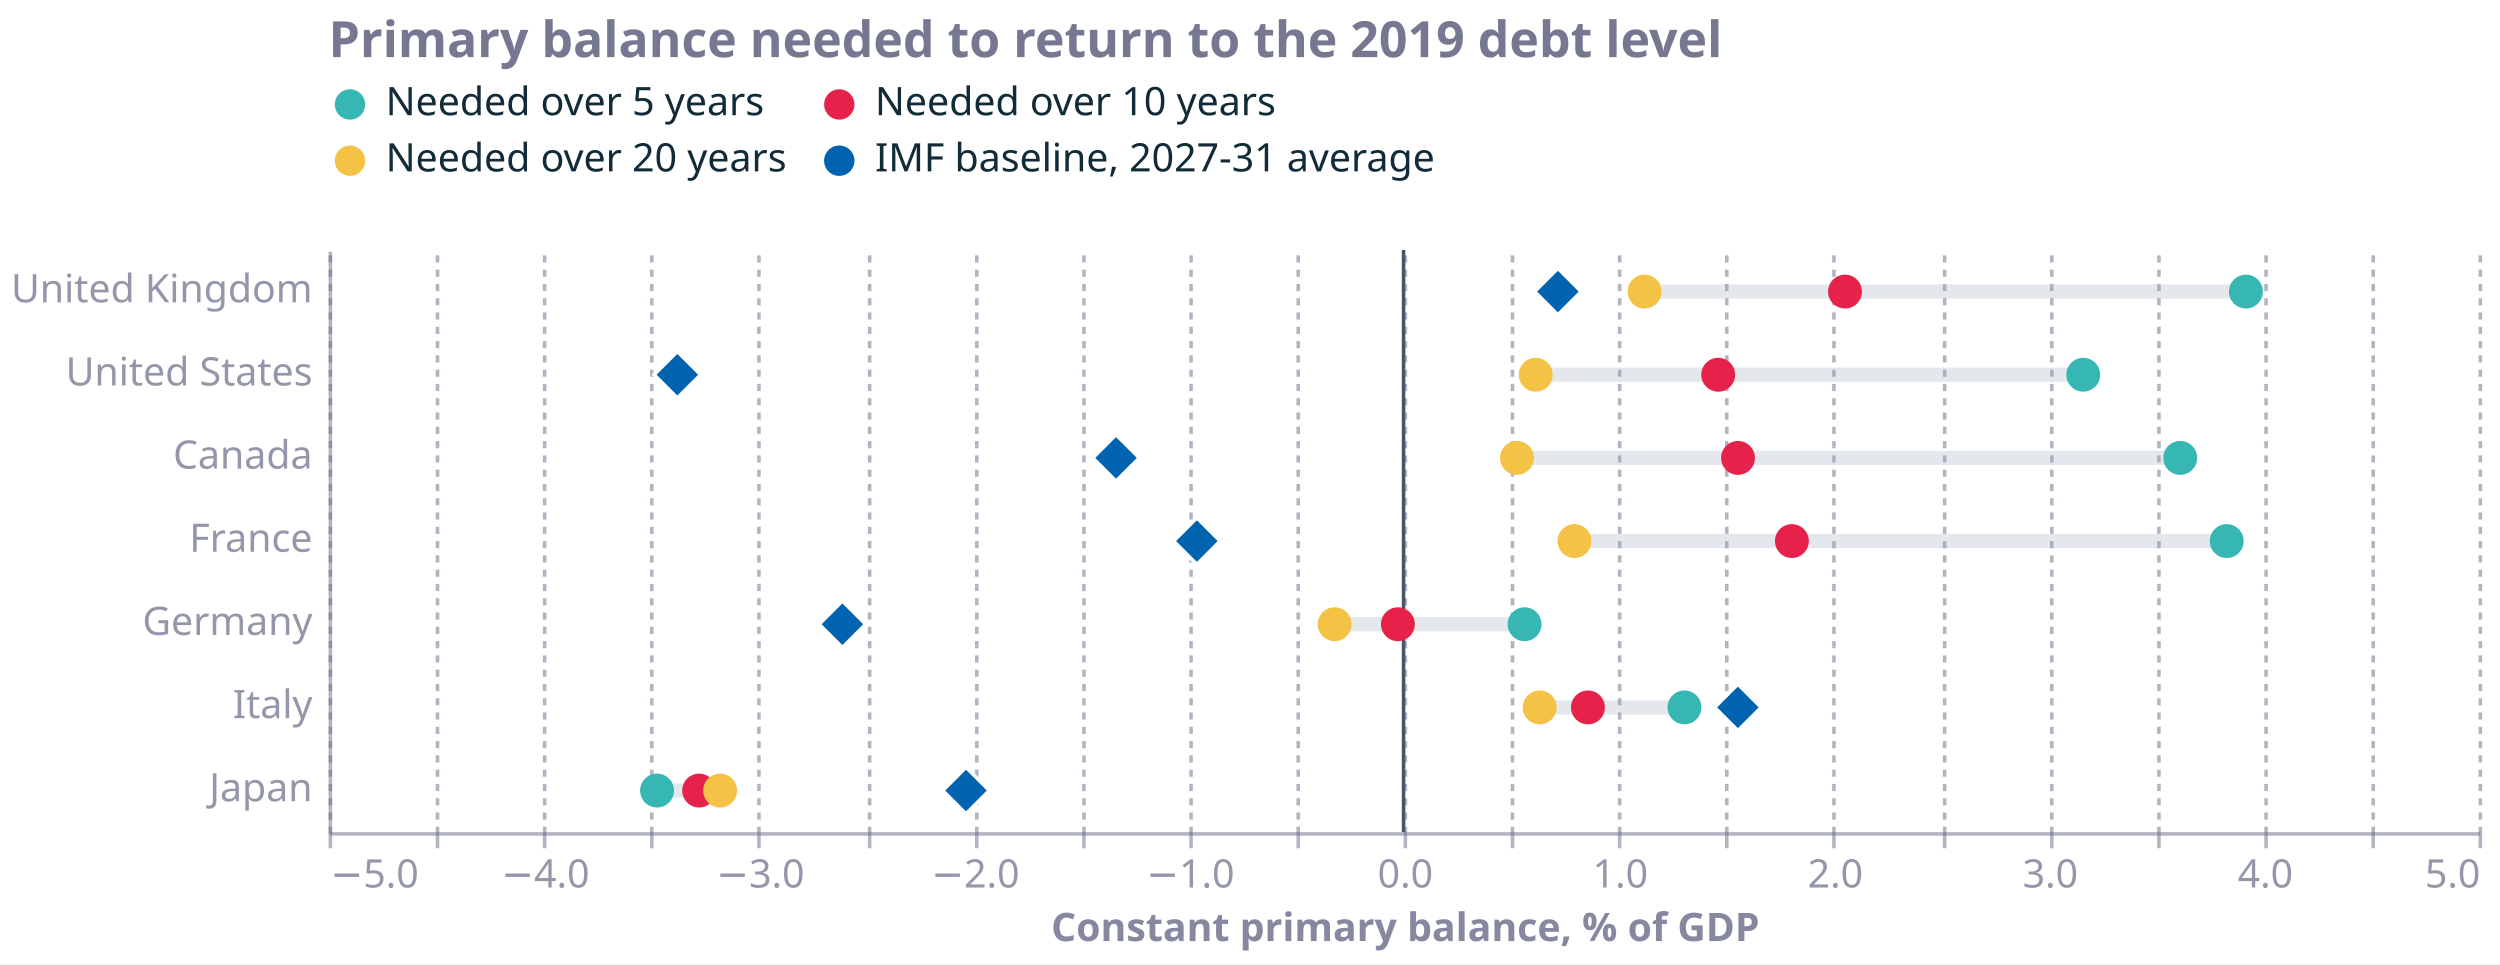
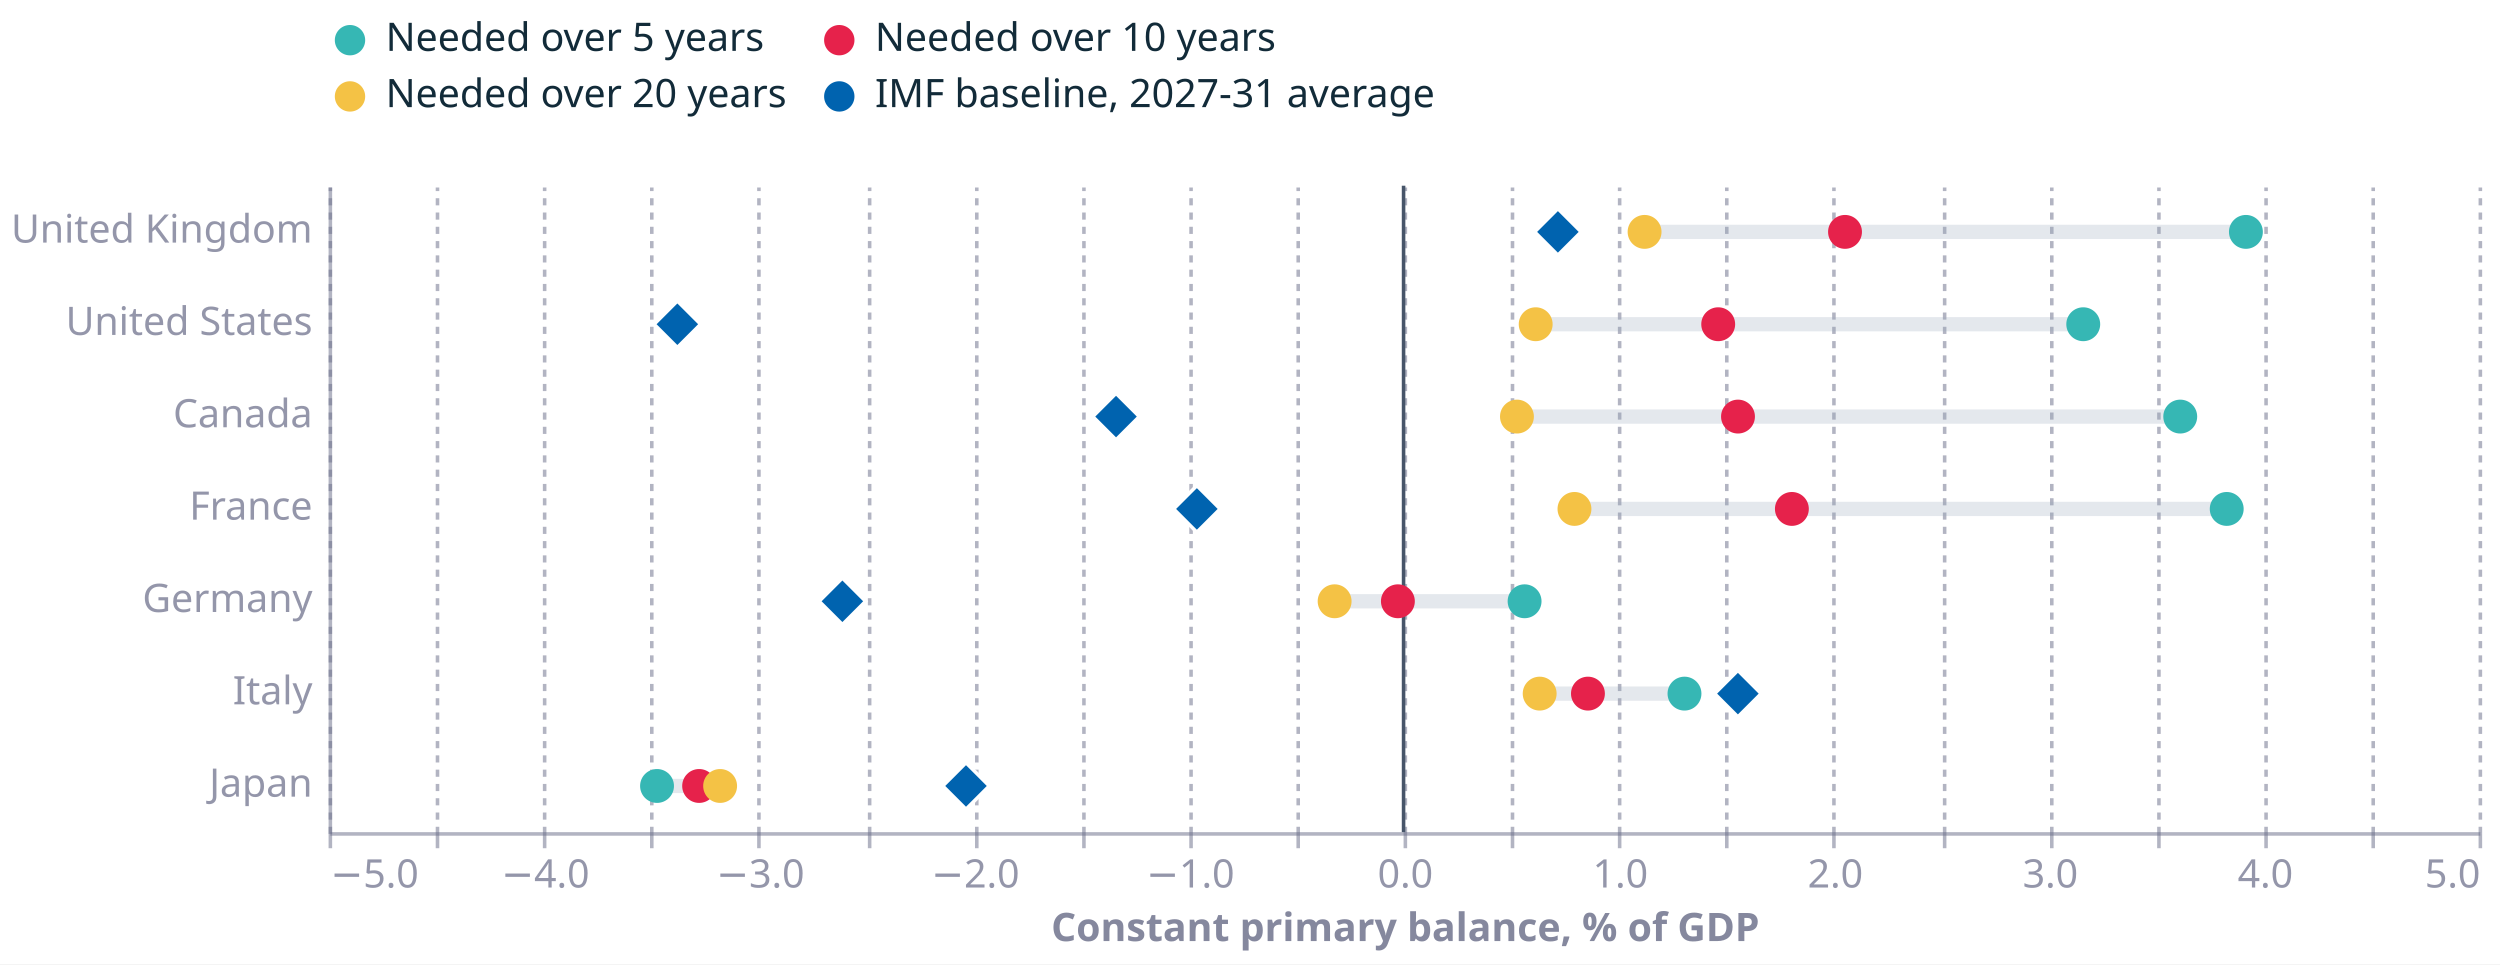
<svg xmlns="http://www.w3.org/2000/svg" version="1.1" class="marks" width="700" height="270" viewBox="0 0 700 270">
  <rect width="700" height="270" fill="white" />
-   <g fill="none" stroke-miterlimit="10" transform="translate(92,70)">
+   <g fill="none" stroke-miterlimit="10" transform="translate(92,52)">
    <g class="mark-group role-frame root" role="graphics-object" aria-roledescription="group mark container">
      <g transform="translate(0,0)">
-         <path class="background" aria-hidden="true" d="M0,0h602v163h-602Z" />
+         <path class="background" aria-hidden="true" d="M0,0h602v181h-602Z" />
        <g>
          <g class="mark-group role-axis" aria-hidden="true">
-             <g transform="translate(0.5,163.5)">
+             <g transform="translate(0.5,181.5)">
              <path class="background" aria-hidden="true" d="M0,0h0v0h0Z" pointer-events="none" />
              <g>
                <g class="mark-rule role-axis-grid" pointer-events="none">
-                   <line transform="translate(0,0)" x2="0" y2="-163" stroke="#676A86" stroke-opacity="0.5" stroke-width="1" stroke-dasharray="2,2" opacity="1" />
-                   <line transform="translate(30,0)" x2="0" y2="-163" stroke="#676A86" stroke-opacity="0.5" stroke-width="1" stroke-dasharray="2,2" opacity="1" />
-                   <line transform="translate(60,0)" x2="0" y2="-163" stroke="#676A86" stroke-opacity="0.5" stroke-width="1" stroke-dasharray="2,2" opacity="1" />
-                   <line transform="translate(90,0)" x2="0" y2="-163" stroke="#676A86" stroke-opacity="0.5" stroke-width="1" stroke-dasharray="2,2" opacity="1" />
-                   <line transform="translate(120,0)" x2="0" y2="-163" stroke="#676A86" stroke-opacity="0.5" stroke-width="1" stroke-dasharray="2,2" opacity="1" />
-                   <line transform="translate(151,0)" x2="0" y2="-163" stroke="#676A86" stroke-opacity="0.5" stroke-width="1" stroke-dasharray="2,2" opacity="1" />
-                   <line transform="translate(181,0)" x2="0" y2="-163" stroke="#676A86" stroke-opacity="0.5" stroke-width="1" stroke-dasharray="2,2" opacity="1" />
-                   <line transform="translate(211,0)" x2="0" y2="-163" stroke="#676A86" stroke-opacity="0.5" stroke-width="1" stroke-dasharray="2,2" opacity="1" />
-                   <line transform="translate(241,0)" x2="0" y2="-163" stroke="#676A86" stroke-opacity="0.5" stroke-width="1" stroke-dasharray="2,2" opacity="1" />
-                   <line transform="translate(271,0)" x2="0" y2="-163" stroke="#676A86" stroke-opacity="0.5" stroke-width="1" stroke-dasharray="2,2" opacity="1" />
-                   <line transform="translate(301,0)" x2="0" y2="-163" stroke="#676A86" stroke-opacity="0.5" stroke-width="1" stroke-dasharray="2,2" opacity="1" />
-                   <line transform="translate(331,0)" x2="0" y2="-163" stroke="#676A86" stroke-opacity="0.5" stroke-width="1" stroke-dasharray="2,2" opacity="1" />
-                   <line transform="translate(361,0)" x2="0" y2="-163" stroke="#676A86" stroke-opacity="0.5" stroke-width="1" stroke-dasharray="2,2" opacity="1" />
-                   <line transform="translate(391,0)" x2="0" y2="-163" stroke="#676A86" stroke-opacity="0.5" stroke-width="1" stroke-dasharray="2,2" opacity="1" />
-                   <line transform="translate(421,0)" x2="0" y2="-163" stroke="#676A86" stroke-opacity="0.5" stroke-width="1" stroke-dasharray="2,2" opacity="1" />
-                   <line transform="translate(452,0)" x2="0" y2="-163" stroke="#676A86" stroke-opacity="0.5" stroke-width="1" stroke-dasharray="2,2" opacity="1" />
-                   <line transform="translate(482,0)" x2="0" y2="-163" stroke="#676A86" stroke-opacity="0.5" stroke-width="1" stroke-dasharray="2,2" opacity="1" />
-                   <line transform="translate(512,0)" x2="0" y2="-163" stroke="#676A86" stroke-opacity="0.5" stroke-width="1" stroke-dasharray="2,2" opacity="1" />
-                   <line transform="translate(542,0)" x2="0" y2="-163" stroke="#676A86" stroke-opacity="0.5" stroke-width="1" stroke-dasharray="2,2" opacity="1" />
-                   <line transform="translate(572,0)" x2="0" y2="-163" stroke="#676A86" stroke-opacity="0.5" stroke-width="1" stroke-dasharray="2,2" opacity="1" />
-                   <line transform="translate(602,0)" x2="0" y2="-163" stroke="#676A86" stroke-opacity="0.5" stroke-width="1" stroke-dasharray="2,2" opacity="1" />
+                   <line transform="translate(0,0)" x2="0" y2="-181" stroke="#676A86" stroke-opacity="0.5" stroke-width="1" stroke-dasharray="2,2" opacity="1" />
+                   <line transform="translate(30,0)" x2="0" y2="-181" stroke="#676A86" stroke-opacity="0.5" stroke-width="1" stroke-dasharray="2,2" opacity="1" />
+                   <line transform="translate(60,0)" x2="0" y2="-181" stroke="#676A86" stroke-opacity="0.5" stroke-width="1" stroke-dasharray="2,2" opacity="1" />
+                   <line transform="translate(90,0)" x2="0" y2="-181" stroke="#676A86" stroke-opacity="0.5" stroke-width="1" stroke-dasharray="2,2" opacity="1" />
+                   <line transform="translate(120,0)" x2="0" y2="-181" stroke="#676A86" stroke-opacity="0.5" stroke-width="1" stroke-dasharray="2,2" opacity="1" />
+                   <line transform="translate(151,0)" x2="0" y2="-181" stroke="#676A86" stroke-opacity="0.5" stroke-width="1" stroke-dasharray="2,2" opacity="1" />
+                   <line transform="translate(181,0)" x2="0" y2="-181" stroke="#676A86" stroke-opacity="0.5" stroke-width="1" stroke-dasharray="2,2" opacity="1" />
+                   <line transform="translate(211,0)" x2="0" y2="-181" stroke="#676A86" stroke-opacity="0.5" stroke-width="1" stroke-dasharray="2,2" opacity="1" />
+                   <line transform="translate(241,0)" x2="0" y2="-181" stroke="#676A86" stroke-opacity="0.5" stroke-width="1" stroke-dasharray="2,2" opacity="1" />
+                   <line transform="translate(271,0)" x2="0" y2="-181" stroke="#676A86" stroke-opacity="0.5" stroke-width="1" stroke-dasharray="2,2" opacity="1" />
+                   <line transform="translate(301,0)" x2="0" y2="-181" stroke="#676A86" stroke-opacity="0.5" stroke-width="1" stroke-dasharray="2,2" opacity="1" />
+                   <line transform="translate(331,0)" x2="0" y2="-181" stroke="#676A86" stroke-opacity="0.5" stroke-width="1" stroke-dasharray="2,2" opacity="1" />
+                   <line transform="translate(361,0)" x2="0" y2="-181" stroke="#676A86" stroke-opacity="0.5" stroke-width="1" stroke-dasharray="2,2" opacity="1" />
+                   <line transform="translate(391,0)" x2="0" y2="-181" stroke="#676A86" stroke-opacity="0.5" stroke-width="1" stroke-dasharray="2,2" opacity="1" />
+                   <line transform="translate(421,0)" x2="0" y2="-181" stroke="#676A86" stroke-opacity="0.5" stroke-width="1" stroke-dasharray="2,2" opacity="1" />
+                   <line transform="translate(452,0)" x2="0" y2="-181" stroke="#676A86" stroke-opacity="0.5" stroke-width="1" stroke-dasharray="2,2" opacity="1" />
+                   <line transform="translate(482,0)" x2="0" y2="-181" stroke="#676A86" stroke-opacity="0.5" stroke-width="1" stroke-dasharray="2,2" opacity="1" />
+                   <line transform="translate(512,0)" x2="0" y2="-181" stroke="#676A86" stroke-opacity="0.5" stroke-width="1" stroke-dasharray="2,2" opacity="1" />
+                   <line transform="translate(542,0)" x2="0" y2="-181" stroke="#676A86" stroke-opacity="0.5" stroke-width="1" stroke-dasharray="2,2" opacity="1" />
+                   <line transform="translate(572,0)" x2="0" y2="-181" stroke="#676A86" stroke-opacity="0.5" stroke-width="1" stroke-dasharray="2,2" opacity="1" />
+                   <line transform="translate(602,0)" x2="0" y2="-181" stroke="#676A86" stroke-opacity="0.5" stroke-width="1" stroke-dasharray="2,2" opacity="1" />
                </g>
              </g>
              <path class="foreground" aria-hidden="true" d="" pointer-events="none" display="none" />
            </g>
          </g>
          <g class="mark-group role-axis" role="graphics-symbol" aria-roledescription="axis" aria-label="X-axis titled 'Constant primary balance, % of GDP' for a linear scale with values from −5 to 5">
-             <g transform="translate(0.5,163.5)">
+             <g transform="translate(0.5,181.5)">
              <path class="background" aria-hidden="true" d="M0,0h0v0h0Z" pointer-events="none" />
              <g>
                <g class="mark-rule role-axis-tick" pointer-events="none">
                  <line transform="translate(0,0)" x2="0" y2="4" stroke="#676A86" stroke-opacity="0.5" stroke-width="1" opacity="1" />
                  <line transform="translate(30,0)" x2="0" y2="4" stroke="#676A86" stroke-opacity="0.5" stroke-width="1" opacity="1" />
                  <line transform="translate(60,0)" x2="0" y2="4" stroke="#676A86" stroke-opacity="0.5" stroke-width="1" opacity="1" />
                  <line transform="translate(90,0)" x2="0" y2="4" stroke="#676A86" stroke-opacity="0.5" stroke-width="1" opacity="1" />
                  <line transform="translate(120,0)" x2="0" y2="4" stroke="#676A86" stroke-opacity="0.5" stroke-width="1" opacity="1" />
                  <line transform="translate(151,0)" x2="0" y2="4" stroke="#676A86" stroke-opacity="0.5" stroke-width="1" opacity="1" />
                  <line transform="translate(181,0)" x2="0" y2="4" stroke="#676A86" stroke-opacity="0.5" stroke-width="1" opacity="1" />
                  <line transform="translate(211,0)" x2="0" y2="4" stroke="#676A86" stroke-opacity="0.5" stroke-width="1" opacity="1" />
                  <line transform="translate(241,0)" x2="0" y2="4" stroke="#676A86" stroke-opacity="0.5" stroke-width="1" opacity="1" />
                  <line transform="translate(271,0)" x2="0" y2="4" stroke="#676A86" stroke-opacity="0.5" stroke-width="1" opacity="1" />
                  <line transform="translate(301,0)" x2="0" y2="4" stroke="#676A86" stroke-opacity="0.5" stroke-width="1" opacity="1" />
                  <line transform="translate(331,0)" x2="0" y2="4" stroke="#676A86" stroke-opacity="0.5" stroke-width="1" opacity="1" />
                  <line transform="translate(361,0)" x2="0" y2="4" stroke="#676A86" stroke-opacity="0.5" stroke-width="1" opacity="1" />
                  <line transform="translate(391,0)" x2="0" y2="4" stroke="#676A86" stroke-opacity="0.5" stroke-width="1" opacity="1" />
                  <line transform="translate(421,0)" x2="0" y2="4" stroke="#676A86" stroke-opacity="0.5" stroke-width="1" opacity="1" />
                  <line transform="translate(452,0)" x2="0" y2="4" stroke="#676A86" stroke-opacity="0.5" stroke-width="1" opacity="1" />
                  <line transform="translate(482,0)" x2="0" y2="4" stroke="#676A86" stroke-opacity="0.5" stroke-width="1" opacity="1" />
                  <line transform="translate(512,0)" x2="0" y2="4" stroke="#676A86" stroke-opacity="0.5" stroke-width="1" opacity="1" />
                  <line transform="translate(542,0)" x2="0" y2="4" stroke="#676A86" stroke-opacity="0.5" stroke-width="1" opacity="1" />
                  <line transform="translate(572,0)" x2="0" y2="4" stroke="#676A86" stroke-opacity="0.5" stroke-width="1" opacity="1" />
                  <line transform="translate(602,0)" x2="0" y2="4" stroke="#676A86" stroke-opacity="0.5" stroke-width="1" opacity="1" />
                </g>
                <g class="mark-text role-axis-label" pointer-events="none">
                  <text text-anchor="start" transform="translate(0,15)" font-family="Circular Std" font-size="11px" fill="#676A86" fill-opacity="0.7" opacity="1">−5.0</text>
                  <text text-anchor="middle" transform="translate(30.1,15)" font-family="Circular Std" font-size="11px" fill="#676A86" fill-opacity="0.7" opacity="0">−4.5</text>
                  <text text-anchor="middle" transform="translate(60.2,15)" font-family="Circular Std" font-size="11px" fill="#676A86" fill-opacity="0.7" opacity="1">−4.0</text>
                  <text text-anchor="middle" transform="translate(90.3,15)" font-family="Circular Std" font-size="11px" fill="#676A86" fill-opacity="0.7" opacity="0">−3.5</text>
                  <text text-anchor="middle" transform="translate(120.4,15)" font-family="Circular Std" font-size="11px" fill="#676A86" fill-opacity="0.7" opacity="1">−3.0</text>
                  <text text-anchor="middle" transform="translate(150.5,15)" font-family="Circular Std" font-size="11px" fill="#676A86" fill-opacity="0.7" opacity="0">−2.5</text>
                  <text text-anchor="middle" transform="translate(180.6,15)" font-family="Circular Std" font-size="11px" fill="#676A86" fill-opacity="0.7" opacity="1">−2.0</text>
                  <text text-anchor="middle" transform="translate(210.7,15)" font-family="Circular Std" font-size="11px" fill="#676A86" fill-opacity="0.7" opacity="0">−1.5</text>
                  <text text-anchor="middle" transform="translate(240.8,15)" font-family="Circular Std" font-size="11px" fill="#676A86" fill-opacity="0.7" opacity="1">−1.0</text>
                  <text text-anchor="middle" transform="translate(270.9,15)" font-family="Circular Std" font-size="11px" fill="#676A86" fill-opacity="0.7" opacity="0">−0.5</text>
                  <text text-anchor="middle" transform="translate(301,15)" font-family="Circular Std" font-size="11px" fill="#676A86" fill-opacity="0.7" opacity="1">0.0</text>
                  <text text-anchor="middle" transform="translate(331.1,15)" font-family="Circular Std" font-size="11px" fill="#676A86" fill-opacity="0.7" opacity="0">0.5</text>
                  <text text-anchor="middle" transform="translate(361.2,15)" font-family="Circular Std" font-size="11px" fill="#676A86" fill-opacity="0.7" opacity="1">1.0</text>
                  <text text-anchor="middle" transform="translate(391.3,15)" font-family="Circular Std" font-size="11px" fill="#676A86" fill-opacity="0.7" opacity="0">1.5</text>
                  <text text-anchor="middle" transform="translate(421.4,15)" font-family="Circular Std" font-size="11px" fill="#676A86" fill-opacity="0.7" opacity="1">2.0</text>
                  <text text-anchor="middle" transform="translate(451.5,15)" font-family="Circular Std" font-size="11px" fill="#676A86" fill-opacity="0.7" opacity="0">2.5</text>
                  <text text-anchor="middle" transform="translate(481.6,15)" font-family="Circular Std" font-size="11px" fill="#676A86" fill-opacity="0.7" opacity="1">3.0</text>
                  <text text-anchor="middle" transform="translate(511.7,15)" font-family="Circular Std" font-size="11px" fill="#676A86" fill-opacity="0.7" opacity="0">3.5</text>
                  <text text-anchor="middle" transform="translate(541.8,15)" font-family="Circular Std" font-size="11px" fill="#676A86" fill-opacity="0.7" opacity="1">4.0</text>
                  <text text-anchor="middle" transform="translate(571.9,15)" font-family="Circular Std" font-size="11px" fill="#676A86" fill-opacity="0.7" opacity="0">4.5</text>
                  <text text-anchor="end" transform="translate(602,15)" font-family="Circular Std" font-size="11px" fill="#676A86" fill-opacity="0.7" opacity="1">5.0</text>
                </g>
                <g class="mark-rule role-axis-domain" pointer-events="none">
                  <line transform="translate(0,0)" x2="602" y2="0" stroke="#676A86" stroke-opacity="0.5" stroke-width="1" opacity="1" />
                </g>
                <g class="mark-text role-axis-title" pointer-events="none">
                  <text text-anchor="middle" transform="translate(301,30)" font-family="Circular Std" font-size="11px" font-weight="bold" fill="#676A86" fill-opacity="0.8" opacity="1">Constant primary balance, % of GDP</text>
                </g>
              </g>
              <path class="foreground" aria-hidden="true" d="" pointer-events="none" display="none" />
            </g>
          </g>
          <g class="mark-group role-axis" role="graphics-symbol" aria-roledescription="axis" aria-label="Y-axis for a discrete scale with 7 values: United Kingdom, United States, Canada, France, Germany, Italy, Japan">
            <g transform="translate(0.5,0.5)">
              <path class="background" aria-hidden="true" d="M0,0h0v0h0Z" pointer-events="none" />
              <g>
                <g class="mark-text role-axis-label" pointer-events="none">
-                   <text text-anchor="end" transform="translate(-5,14.14286)" font-family="Circular Std" font-size="11px" fill="#676A86" fill-opacity="0.7" opacity="1">United Kingdom</text>
-                   <text text-anchor="end" transform="translate(-5,37.42857)" font-family="Circular Std" font-size="11px" fill="#676A86" fill-opacity="0.7" opacity="1">United States</text>
-                   <text text-anchor="end" transform="translate(-5,60.71429)" font-family="Circular Std" font-size="11px" fill="#676A86" fill-opacity="0.7" opacity="1">Canada</text>
-                   <text text-anchor="end" transform="translate(-5,84)" font-family="Circular Std" font-size="11px" fill="#676A86" fill-opacity="0.7" opacity="1">France</text>
-                   <text text-anchor="end" transform="translate(-5,107.2857)" font-family="Circular Std" font-size="11px" fill="#676A86" fill-opacity="0.7" opacity="1">Germany</text>
-                   <text text-anchor="end" transform="translate(-5,130.5714)" font-family="Circular Std" font-size="11px" fill="#676A86" fill-opacity="0.7" opacity="1">Italy</text>
-                   <text text-anchor="end" transform="translate(-5,153.8571)" font-family="Circular Std" font-size="11px" fill="#676A86" fill-opacity="0.7" opacity="1">Japan</text>
+                   <text text-anchor="end" transform="translate(-5,15.42857)" font-family="Circular Std" font-size="11px" fill="#676A86" fill-opacity="0.7" opacity="1">United Kingdom</text>
+                   <text text-anchor="end" transform="translate(-5,41.28571)" font-family="Circular Std" font-size="11px" fill="#676A86" fill-opacity="0.7" opacity="1">United States</text>
+                   <text text-anchor="end" transform="translate(-5,67.14286)" font-family="Circular Std" font-size="11px" fill="#676A86" fill-opacity="0.7" opacity="1">Canada</text>
+                   <text text-anchor="end" transform="translate(-5,93)" font-family="Circular Std" font-size="11px" fill="#676A86" fill-opacity="0.7" opacity="1">France</text>
+                   <text text-anchor="end" transform="translate(-5,118.8571)" font-family="Circular Std" font-size="11px" fill="#676A86" fill-opacity="0.7" opacity="1">Germany</text>
+                   <text text-anchor="end" transform="translate(-5,144.7143)" font-family="Circular Std" font-size="11px" fill="#676A86" fill-opacity="0.7" opacity="1">Italy</text>
+                   <text text-anchor="end" transform="translate(-5,170.5714)" font-family="Circular Std" font-size="11px" fill="#676A86" fill-opacity="0.7" opacity="1">Japan</text>
                </g>
                <g class="mark-rule role-axis-domain" pointer-events="none">
-                   <line transform="translate(0,0)" x2="0" y2="163" stroke="#676A86" stroke-opacity="0.5" stroke-width="1" opacity="1" />
+                   <line transform="translate(0,0)" x2="0" y2="181" stroke="#676A86" stroke-opacity="0.5" stroke-width="1" opacity="1" />
                </g>
              </g>
              <path class="foreground" aria-hidden="true" d="" pointer-events="none" display="none" />
            </g>
          </g>
          <g class="mark-rule role-mark layer_0_marks" role="graphics-object" aria-roledescription="rule mark container">
-             <line aria-label="Constant primary balance, % of GDP: 0.527323774206; country: Canada; hi: 3.61238774505" role="graphics-symbol" aria-roledescription="rule mark" transform="translate(332.7449,58.21429)" x2="185.721" y2="0" stroke="#94a3b8" stroke-width="4" opacity="0.25" />
-             <line aria-label="Constant primary balance, % of GDP: 0.794860467106; country: France; hi: 3.82862122598" role="graphics-symbol" aria-roledescription="rule mark" transform="translate(348.8506,81.5)" x2="182.632" y2="0" stroke="#94a3b8" stroke-width="4" opacity="0.25" />
-             <line aria-label="Constant primary balance, % of GDP: −0.320706928189; country: Germany; hi: 0.562848182534" role="graphics-symbol" aria-roledescription="rule mark" transform="translate(281.6934,104.7857)" x2="53.19" y2="0" stroke="#94a3b8" stroke-width="4" opacity="0.25" />
-             <line aria-label="Constant primary balance, % of GDP: 0.633029287396; country: Italy; hi: 1.30658731817" role="graphics-symbol" aria-roledescription="rule mark" transform="translate(339.1084,128.0714)" x2="40.548" y2="0" stroke="#94a3b8" stroke-width="4" opacity="0.25" />
-             <line aria-label="Constant primary balance, % of GDP: −3.47229407888; country: Japan; hi: −3.17883011137" role="graphics-symbol" aria-roledescription="rule mark" transform="translate(91.9679,151.3571)" x2="17.667" y2="0" stroke="#94a3b8" stroke-width="4" opacity="0.25" />
-             <line aria-label="Constant primary balance, % of GDP: 1.12095714919; country: United Kingdom; hi: 3.91785737498" role="graphics-symbol" aria-roledescription="rule mark" transform="translate(368.4816,11.64286)" x2="168.373" y2="0" stroke="#94a3b8" stroke-width="4" opacity="0.25" />
-             <line aria-label="Constant primary balance, % of GDP: 0.614497333544; country: United States; hi: 3.16126202078" role="graphics-symbol" aria-roledescription="rule mark" transform="translate(337.9927,34.92857)" x2="153.315" y2="0" stroke="#94a3b8" stroke-width="4" opacity="0.25" />
+             <line aria-label="Constant primary balance, % of GDP: 0.527323774206; country: Canada; hi: 3.61238774505" role="graphics-symbol" aria-roledescription="rule mark" transform="translate(332.7449,64.64286)" x2="185.721" y2="0" stroke="#94a3b8" stroke-width="4" opacity="0.25" />
+             <line aria-label="Constant primary balance, % of GDP: 0.794860467106; country: France; hi: 3.82862122598" role="graphics-symbol" aria-roledescription="rule mark" transform="translate(348.8506,90.5)" x2="182.632" y2="0" stroke="#94a3b8" stroke-width="4" opacity="0.25" />
+             <line aria-label="Constant primary balance, % of GDP: −0.320706928189; country: Germany; hi: 0.562848182534" role="graphics-symbol" aria-roledescription="rule mark" transform="translate(281.6934,116.3571)" x2="53.19" y2="0" stroke="#94a3b8" stroke-width="4" opacity="0.25" />
+             <line aria-label="Constant primary balance, % of GDP: 0.633029287396; country: Italy; hi: 1.30658731817" role="graphics-symbol" aria-roledescription="rule mark" transform="translate(339.1084,142.2143)" x2="40.548" y2="0" stroke="#94a3b8" stroke-width="4" opacity="0.25" />
+             <line aria-label="Constant primary balance, % of GDP: −3.47229407888; country: Japan; hi: −3.17883011137" role="graphics-symbol" aria-roledescription="rule mark" transform="translate(91.9679,168.0714)" x2="17.667" y2="0" stroke="#94a3b8" stroke-width="4" opacity="0.25" />
+             <line aria-label="Constant primary balance, % of GDP: 1.12095714919; country: United Kingdom; hi: 3.91785737498" role="graphics-symbol" aria-roledescription="rule mark" transform="translate(368.4816,12.92857)" x2="168.373" y2="0" stroke="#94a3b8" stroke-width="4" opacity="0.25" />
+             <line aria-label="Constant primary balance, % of GDP: 0.614497333544; country: United States; hi: 3.16126202078" role="graphics-symbol" aria-roledescription="rule mark" transform="translate(337.9927,38.78571)" x2="153.315" y2="0" stroke="#94a3b8" stroke-width="4" opacity="0.25" />
          </g>
          <g class="mark-rule role-mark layer_1_marks" role="graphics-object" aria-roledescription="rule mark container">
-             <line aria-label="x: 0" role="graphics-symbol" aria-roledescription="rule mark" transform="translate(301,0)" x2="0" y2="163" stroke="#475569" stroke-width="1" />
+             <line aria-label="x: 0" role="graphics-symbol" aria-roledescription="rule mark" transform="translate(301,0)" x2="0" y2="181" stroke="#475569" stroke-width="1" />
          </g>
          <g class="mark-symbol role-mark layer_2_marks" role="graphics-object" aria-roledescription="symbol mark container">
-             <path aria-label="v: 3.61238774505; country: Canada; what: Needed over 5 years" role="graphics-symbol" aria-roledescription="point" transform="translate(518.4657,58.21429)" d="M4.743,0A4.743,4.743,0,1,1,-4.743,0A4.743,4.743,0,1,1,4.743,0" fill="#36B7B4" stroke-width="2" opacity="1" />
-             <path aria-label="v: 3.82862122598; country: France; what: Needed over 5 years" role="graphics-symbol" aria-roledescription="point" transform="translate(531.483,81.5)" d="M4.743,0A4.743,4.743,0,1,1,-4.743,0A4.743,4.743,0,1,1,4.743,0" fill="#36B7B4" stroke-width="2" opacity="1" />
-             <path aria-label="v: 0.562848182534; country: Germany; what: Needed over 5 years" role="graphics-symbol" aria-roledescription="point" transform="translate(334.8835,104.7857)" d="M4.743,0A4.743,4.743,0,1,1,-4.743,0A4.743,4.743,0,1,1,4.743,0" fill="#36B7B4" stroke-width="2" opacity="1" />
-             <path aria-label="v: 1.30658731817; country: Italy; what: Needed over 5 years" role="graphics-symbol" aria-roledescription="point" transform="translate(379.6566,128.0714)" d="M4.743,0A4.743,4.743,0,1,1,-4.743,0A4.743,4.743,0,1,1,4.743,0" fill="#36B7B4" stroke-width="2" opacity="1" />
-             <path aria-label="v: −3.47229407888; country: Japan; what: Needed over 5 years" role="graphics-symbol" aria-roledescription="point" transform="translate(91.9679,151.3571)" d="M4.743,0A4.743,4.743,0,1,1,-4.743,0A4.743,4.743,0,1,1,4.743,0" fill="#36B7B4" stroke-width="2" opacity="1" />
-             <path aria-label="v: 3.91785737498; country: United Kingdom; what: Needed over 5 years" role="graphics-symbol" aria-roledescription="point" transform="translate(536.855,11.64286)" d="M4.743,0A4.743,4.743,0,1,1,-4.743,0A4.743,4.743,0,1,1,4.743,0" fill="#36B7B4" stroke-width="2" opacity="1" />
-             <path aria-label="v: 3.16126202078; country: United States; what: Needed over 5 years" role="graphics-symbol" aria-roledescription="point" transform="translate(491.308,34.92857)" d="M4.743,0A4.743,4.743,0,1,1,-4.743,0A4.743,4.743,0,1,1,4.743,0" fill="#36B7B4" stroke-width="2" opacity="1" />
-             <path aria-label="v: 1.55546314827; country: Canada; what: Needed over 10 years" role="graphics-symbol" aria-roledescription="point" transform="translate(394.6389,58.21429)" d="M4.743,0A4.743,4.743,0,1,1,-4.743,0A4.743,4.743,0,1,1,4.743,0" fill="#E6224B" stroke-width="2" opacity="1" />
-             <path aria-label="v: 1.80608027825; country: France; what: Needed over 10 years" role="graphics-symbol" aria-roledescription="point" transform="translate(409.726,81.5)" d="M4.743,0A4.743,4.743,0,1,1,-4.743,0A4.743,4.743,0,1,1,4.743,0" fill="#E6224B" stroke-width="2" opacity="1" />
-             <path aria-label="v: −0.0264363105327; country: Germany; what: Needed over 10 years" role="graphics-symbol" aria-roledescription="point" transform="translate(299.4085,104.7857)" d="M4.743,0A4.743,4.743,0,1,1,-4.743,0A4.743,4.743,0,1,1,4.743,0" fill="#E6224B" stroke-width="2" opacity="1" />
-             <path aria-label="v: 0.857531843357; country: Italy; what: Needed over 10 years" role="graphics-symbol" aria-roledescription="point" transform="translate(352.6234,128.0714)" d="M4.743,0A4.743,4.743,0,1,1,-4.743,0A4.743,4.743,0,1,1,4.743,0" fill="#E6224B" stroke-width="2" opacity="1" />
-             <path aria-label="v: −3.2764654948; country: Japan; what: Needed over 10 years" role="graphics-symbol" aria-roledescription="point" transform="translate(103.7568,151.3571)" d="M4.743,0A4.743,4.743,0,1,1,-4.743,0A4.743,4.743,0,1,1,4.743,0" fill="#E6224B" stroke-width="2" opacity="1" />
-             <path aria-label="v: 2.0532262106; country: United Kingdom; what: Needed over 10 years" role="graphics-symbol" aria-roledescription="point" transform="translate(424.6042,11.64286)" d="M4.743,0A4.743,4.743,0,1,1,-4.743,0A4.743,4.743,0,1,1,4.743,0" fill="#E6224B" stroke-width="2" opacity="1" />
-             <path aria-label="v: 1.46339054258; country: United States; what: Needed over 10 years" role="graphics-symbol" aria-roledescription="point" transform="translate(389.0961,34.92857)" d="M4.743,0A4.743,4.743,0,1,1,-4.743,0A4.743,4.743,0,1,1,4.743,0" fill="#E6224B" stroke-width="2" opacity="1" />
-             <path aria-label="v: 0.527323774206; country: Canada; what: Needed over 20 years" role="graphics-symbol" aria-roledescription="point" transform="translate(332.7449,58.21429)" d="M4.743,0A4.743,4.743,0,1,1,-4.743,0A4.743,4.743,0,1,1,4.743,0" fill="#F4C245" stroke-width="2" opacity="1" />
-             <path aria-label="v: 0.794860467106; country: France; what: Needed over 20 years" role="graphics-symbol" aria-roledescription="point" transform="translate(348.8506,81.5)" d="M4.743,0A4.743,4.743,0,1,1,-4.743,0A4.743,4.743,0,1,1,4.743,0" fill="#F4C245" stroke-width="2" opacity="1" />
-             <path aria-label="v: −0.320706928189; country: Germany; what: Needed over 20 years" role="graphics-symbol" aria-roledescription="point" transform="translate(281.6934,104.7857)" d="M4.743,0A4.743,4.743,0,1,1,-4.743,0A4.743,4.743,0,1,1,4.743,0" fill="#F4C245" stroke-width="2" opacity="1" />
-             <path aria-label="v: 0.633029287396; country: Italy; what: Needed over 20 years" role="graphics-symbol" aria-roledescription="point" transform="translate(339.1084,128.0714)" d="M4.743,0A4.743,4.743,0,1,1,-4.743,0A4.743,4.743,0,1,1,4.743,0" fill="#F4C245" stroke-width="2" opacity="1" />
-             <path aria-label="v: −3.17883011137; country: Japan; what: Needed over 20 years" role="graphics-symbol" aria-roledescription="point" transform="translate(109.6344,151.3571)" d="M4.743,0A4.743,4.743,0,1,1,-4.743,0A4.743,4.743,0,1,1,4.743,0" fill="#F4C245" stroke-width="2" opacity="1" />
-             <path aria-label="v: 1.12095714919; country: United Kingdom; what: Needed over 20 years" role="graphics-symbol" aria-roledescription="point" transform="translate(368.4816,11.64286)" d="M4.743,0A4.743,4.743,0,1,1,-4.743,0A4.743,4.743,0,1,1,4.743,0" fill="#F4C245" stroke-width="2" opacity="1" />
-             <path aria-label="v: 0.614497333544; country: United States; what: Needed over 20 years" role="graphics-symbol" aria-roledescription="point" transform="translate(337.9927,34.92857)" d="M4.743,0A4.743,4.743,0,1,1,-4.743,0A4.743,4.743,0,1,1,4.743,0" fill="#F4C245" stroke-width="2" opacity="1" />
+             <path aria-label="v: 3.61238774505; country: Canada; what: Needed over 5 years" role="graphics-symbol" aria-roledescription="point" transform="translate(518.4657,64.64286)" d="M4.743,0A4.743,4.743,0,1,1,-4.743,0A4.743,4.743,0,1,1,4.743,0" fill="#36B7B4" stroke-width="2" opacity="1" />
+             <path aria-label="v: 3.82862122598; country: France; what: Needed over 5 years" role="graphics-symbol" aria-roledescription="point" transform="translate(531.483,90.5)" d="M4.743,0A4.743,4.743,0,1,1,-4.743,0A4.743,4.743,0,1,1,4.743,0" fill="#36B7B4" stroke-width="2" opacity="1" />
+             <path aria-label="v: 0.562848182534; country: Germany; what: Needed over 5 years" role="graphics-symbol" aria-roledescription="point" transform="translate(334.8835,116.3571)" d="M4.743,0A4.743,4.743,0,1,1,-4.743,0A4.743,4.743,0,1,1,4.743,0" fill="#36B7B4" stroke-width="2" opacity="1" />
+             <path aria-label="v: 1.30658731817; country: Italy; what: Needed over 5 years" role="graphics-symbol" aria-roledescription="point" transform="translate(379.6566,142.2143)" d="M4.743,0A4.743,4.743,0,1,1,-4.743,0A4.743,4.743,0,1,1,4.743,0" fill="#36B7B4" stroke-width="2" opacity="1" />
+             <path aria-label="v: −3.47229407888; country: Japan; what: Needed over 5 years" role="graphics-symbol" aria-roledescription="point" transform="translate(91.9679,168.0714)" d="M4.743,0A4.743,4.743,0,1,1,-4.743,0A4.743,4.743,0,1,1,4.743,0" fill="#36B7B4" stroke-width="2" opacity="1" />
+             <path aria-label="v: 3.91785737498; country: United Kingdom; what: Needed over 5 years" role="graphics-symbol" aria-roledescription="point" transform="translate(536.855,12.92857)" d="M4.743,0A4.743,4.743,0,1,1,-4.743,0A4.743,4.743,0,1,1,4.743,0" fill="#36B7B4" stroke-width="2" opacity="1" />
+             <path aria-label="v: 3.16126202078; country: United States; what: Needed over 5 years" role="graphics-symbol" aria-roledescription="point" transform="translate(491.308,38.78571)" d="M4.743,0A4.743,4.743,0,1,1,-4.743,0A4.743,4.743,0,1,1,4.743,0" fill="#36B7B4" stroke-width="2" opacity="1" />
+             <path aria-label="v: 1.55546314827; country: Canada; what: Needed over 10 years" role="graphics-symbol" aria-roledescription="point" transform="translate(394.6389,64.64286)" d="M4.743,0A4.743,4.743,0,1,1,-4.743,0A4.743,4.743,0,1,1,4.743,0" fill="#E6224B" stroke-width="2" opacity="1" />
+             <path aria-label="v: 1.80608027825; country: France; what: Needed over 10 years" role="graphics-symbol" aria-roledescription="point" transform="translate(409.726,90.5)" d="M4.743,0A4.743,4.743,0,1,1,-4.743,0A4.743,4.743,0,1,1,4.743,0" fill="#E6224B" stroke-width="2" opacity="1" />
+             <path aria-label="v: −0.0264363105327; country: Germany; what: Needed over 10 years" role="graphics-symbol" aria-roledescription="point" transform="translate(299.4085,116.3571)" d="M4.743,0A4.743,4.743,0,1,1,-4.743,0A4.743,4.743,0,1,1,4.743,0" fill="#E6224B" stroke-width="2" opacity="1" />
+             <path aria-label="v: 0.857531843357; country: Italy; what: Needed over 10 years" role="graphics-symbol" aria-roledescription="point" transform="translate(352.6234,142.2143)" d="M4.743,0A4.743,4.743,0,1,1,-4.743,0A4.743,4.743,0,1,1,4.743,0" fill="#E6224B" stroke-width="2" opacity="1" />
+             <path aria-label="v: −3.2764654948; country: Japan; what: Needed over 10 years" role="graphics-symbol" aria-roledescription="point" transform="translate(103.7568,168.0714)" d="M4.743,0A4.743,4.743,0,1,1,-4.743,0A4.743,4.743,0,1,1,4.743,0" fill="#E6224B" stroke-width="2" opacity="1" />
+             <path aria-label="v: 2.0532262106; country: United Kingdom; what: Needed over 10 years" role="graphics-symbol" aria-roledescription="point" transform="translate(424.6042,12.92857)" d="M4.743,0A4.743,4.743,0,1,1,-4.743,0A4.743,4.743,0,1,1,4.743,0" fill="#E6224B" stroke-width="2" opacity="1" />
+             <path aria-label="v: 1.46339054258; country: United States; what: Needed over 10 years" role="graphics-symbol" aria-roledescription="point" transform="translate(389.0961,38.78571)" d="M4.743,0A4.743,4.743,0,1,1,-4.743,0A4.743,4.743,0,1,1,4.743,0" fill="#E6224B" stroke-width="2" opacity="1" />
+             <path aria-label="v: 0.527323774206; country: Canada; what: Needed over 20 years" role="graphics-symbol" aria-roledescription="point" transform="translate(332.7449,64.64286)" d="M4.743,0A4.743,4.743,0,1,1,-4.743,0A4.743,4.743,0,1,1,4.743,0" fill="#F4C245" stroke-width="2" opacity="1" />
+             <path aria-label="v: 0.794860467106; country: France; what: Needed over 20 years" role="graphics-symbol" aria-roledescription="point" transform="translate(348.8506,90.5)" d="M4.743,0A4.743,4.743,0,1,1,-4.743,0A4.743,4.743,0,1,1,4.743,0" fill="#F4C245" stroke-width="2" opacity="1" />
+             <path aria-label="v: −0.320706928189; country: Germany; what: Needed over 20 years" role="graphics-symbol" aria-roledescription="point" transform="translate(281.6934,116.3571)" d="M4.743,0A4.743,4.743,0,1,1,-4.743,0A4.743,4.743,0,1,1,4.743,0" fill="#F4C245" stroke-width="2" opacity="1" />
+             <path aria-label="v: 0.633029287396; country: Italy; what: Needed over 20 years" role="graphics-symbol" aria-roledescription="point" transform="translate(339.1084,142.2143)" d="M4.743,0A4.743,4.743,0,1,1,-4.743,0A4.743,4.743,0,1,1,4.743,0" fill="#F4C245" stroke-width="2" opacity="1" />
+             <path aria-label="v: −3.17883011137; country: Japan; what: Needed over 20 years" role="graphics-symbol" aria-roledescription="point" transform="translate(109.6344,168.0714)" d="M4.743,0A4.743,4.743,0,1,1,-4.743,0A4.743,4.743,0,1,1,4.743,0" fill="#F4C245" stroke-width="2" opacity="1" />
+             <path aria-label="v: 1.12095714919; country: United Kingdom; what: Needed over 20 years" role="graphics-symbol" aria-roledescription="point" transform="translate(368.4816,12.92857)" d="M4.743,0A4.743,4.743,0,1,1,-4.743,0A4.743,4.743,0,1,1,4.743,0" fill="#F4C245" stroke-width="2" opacity="1" />
+             <path aria-label="v: 0.614497333544; country: United States; what: Needed over 20 years" role="graphics-symbol" aria-roledescription="point" transform="translate(337.9927,38.78571)" d="M4.743,0A4.743,4.743,0,1,1,-4.743,0A4.743,4.743,0,1,1,4.743,0" fill="#F4C245" stroke-width="2" opacity="1" />
          </g>
          <g class="mark-symbol role-mark layer_3_marks" role="graphics-object" aria-roledescription="symbol mark container">
-             <path aria-label="v: −1.3374; country: Canada; what: IMF baseline, 2027-31 average" role="graphics-symbol" aria-roledescription="point" transform="translate(220.4885,58.21429)" d="M-6.519,0L0,-6.519L6.519,0L0,6.519Z" fill="#0063AF" stroke="white" stroke-width="1" opacity="1" />
-             <path aria-label="v: −0.9614; country: France; what: IMF baseline, 2027-31 average" role="graphics-symbol" aria-roledescription="point" transform="translate(243.1237,81.5)" d="M-6.519,0L0,-6.519L6.519,0L0,6.519Z" fill="#0063AF" stroke="white" stroke-width="1" opacity="1" />
-             <path aria-label="v: −2.6102; country: Germany; what: IMF baseline, 2027-31 average" role="graphics-symbol" aria-roledescription="point" transform="translate(143.866,104.7857)" d="M-6.519,0L0,-6.519L6.519,0L0,6.519Z" fill="#0063AF" stroke="white" stroke-width="1" opacity="1" />
-             <path aria-label="v: 1.555; country: Italy; what: IMF baseline, 2027-31 average" role="graphics-symbol" aria-roledescription="point" transform="translate(394.611,128.0714)" d="M-6.519,0L0,-6.519L6.519,0L0,6.519Z" fill="#0063AF" stroke="white" stroke-width="1" opacity="1" />
-             <path aria-label="v: −2.0352; country: Japan; what: IMF baseline, 2027-31 average" role="graphics-symbol" aria-roledescription="point" transform="translate(178.481,151.3571)" d="M-6.519,0L0,-6.519L6.519,0L0,6.519Z" fill="#0063AF" stroke="white" stroke-width="1" opacity="1" />
-             <path aria-label="v: 0.7178; country: United Kingdom; what: IMF baseline, 2027-31 average" role="graphics-symbol" aria-roledescription="point" transform="translate(344.2116,11.64286)" d="M-6.519,0L0,-6.519L6.519,0L0,6.519Z" fill="#0063AF" stroke="white" stroke-width="1" opacity="1" />
-             <path aria-label="v: −3.3778; country: United States; what: IMF baseline, 2027-31 average" role="graphics-symbol" aria-roledescription="point" transform="translate(97.65644,34.92857)" d="M-6.519,0L0,-6.519L6.519,0L0,6.519Z" fill="#0063AF" stroke="white" stroke-width="1" opacity="1" />
+             <path aria-label="v: −1.3374; country: Canada; what: IMF baseline, 2027-31 average" role="graphics-symbol" aria-roledescription="point" transform="translate(220.4885,64.64286)" d="M-6.519,0L0,-6.519L6.519,0L0,6.519Z" fill="#0063AF" stroke="white" stroke-width="1" opacity="1" />
+             <path aria-label="v: −0.9614; country: France; what: IMF baseline, 2027-31 average" role="graphics-symbol" aria-roledescription="point" transform="translate(243.1237,90.5)" d="M-6.519,0L0,-6.519L6.519,0L0,6.519Z" fill="#0063AF" stroke="white" stroke-width="1" opacity="1" />
+             <path aria-label="v: −2.6102; country: Germany; what: IMF baseline, 2027-31 average" role="graphics-symbol" aria-roledescription="point" transform="translate(143.866,116.3571)" d="M-6.519,0L0,-6.519L6.519,0L0,6.519Z" fill="#0063AF" stroke="white" stroke-width="1" opacity="1" />
+             <path aria-label="v: 1.555; country: Italy; what: IMF baseline, 2027-31 average" role="graphics-symbol" aria-roledescription="point" transform="translate(394.611,142.2143)" d="M-6.519,0L0,-6.519L6.519,0L0,6.519Z" fill="#0063AF" stroke="white" stroke-width="1" opacity="1" />
+             <path aria-label="v: −2.0352; country: Japan; what: IMF baseline, 2027-31 average" role="graphics-symbol" aria-roledescription="point" transform="translate(178.481,168.0714)" d="M-6.519,0L0,-6.519L6.519,0L0,6.519Z" fill="#0063AF" stroke="white" stroke-width="1" opacity="1" />
+             <path aria-label="v: 0.7178; country: United Kingdom; what: IMF baseline, 2027-31 average" role="graphics-symbol" aria-roledescription="point" transform="translate(344.2116,12.92857)" d="M-6.519,0L0,-6.519L6.519,0L0,6.519Z" fill="#0063AF" stroke="white" stroke-width="1" opacity="1" />
+             <path aria-label="v: −3.3778; country: United States; what: IMF baseline, 2027-31 average" role="graphics-symbol" aria-roledescription="point" transform="translate(97.65644,38.78571)" d="M-6.519,0L0,-6.519L6.519,0L0,6.519Z" fill="#0063AF" stroke="white" stroke-width="1" opacity="1" />
          </g>
          <g class="mark-group role-legend" role="graphics-symbol" aria-roledescription="legend" aria-label="Symbol legend for fill color with 4 values: Needed over 5 years, Needed over 10 years, Needed over 20 years, IMF baseline, 2027-31 average">
            <g transform="translate(0,-47)">
              <path class="background" aria-hidden="true" d="M0,0h304v29h-304Z" pointer-events="none" />
              <g>
                <g class="mark-group role-legend-entry">
                  <g transform="translate(0,0)">
                    <path class="background" aria-hidden="true" d="M0,0h0v0h0Z" pointer-events="none" />
                    <g>
                      <g class="mark-group role-scope" role="graphics-object" aria-roledescription="group mark container">
                        <g transform="translate(0,0.25)">
                          <path class="background" aria-hidden="true" d="M0,0h125.494v12.5h-125.494Z" pointer-events="none" opacity="1" />
                          <g>
                            <g class="mark-symbol role-legend-symbol" pointer-events="none">
                              <path transform="translate(6,6)" d="M5,0A5,5,0,1,1,-5,0A5,5,0,1,1,5,0" fill="#36B7B4" stroke="white" stroke-width="1.5" opacity="1" />
                            </g>
                            <g class="mark-text role-legend-label" pointer-events="none">
                              <text text-anchor="start" transform="translate(16,9)" font-family="Circular Std" font-size="11px" fill="#122b39" opacity="1">Needed over 5 years</text>
                            </g>
                          </g>
                          <path class="foreground" aria-hidden="true" d="" pointer-events="none" display="none" />
                        </g>
                        <g transform="translate(137,0.25)">
                          <path class="background" aria-hidden="true" d="M0,0h166.447v12.5h-166.447Z" pointer-events="none" opacity="1" />
                          <g>
                            <g class="mark-symbol role-legend-symbol" pointer-events="none">
                              <path transform="translate(6,6)" d="M5,0A5,5,0,1,1,-5,0A5,5,0,1,1,5,0" fill="#E6224B" stroke="white" stroke-width="1.5" opacity="1" />
                            </g>
                            <g class="mark-text role-legend-label" pointer-events="none">
                              <text text-anchor="start" transform="translate(16,9)" font-family="Circular Std" font-size="11px" fill="#122b39" opacity="1">Needed over 10 years</text>
                            </g>
                          </g>
                          <path class="foreground" aria-hidden="true" d="" pointer-events="none" display="none" />
                        </g>
                        <g transform="translate(0,16)">
                          <path class="background" aria-hidden="true" d="M0,0h125.494v12.5h-125.494Z" pointer-events="none" opacity="1" />
                          <g>
                            <g class="mark-symbol role-legend-symbol" pointer-events="none">
                              <path transform="translate(6,6)" d="M5,0A5,5,0,1,1,-5,0A5,5,0,1,1,5,0" fill="#F4C245" stroke="white" stroke-width="1.5" opacity="1" />
                            </g>
                            <g class="mark-text role-legend-label" pointer-events="none">
                              <text text-anchor="start" transform="translate(16,9)" font-family="Circular Std" font-size="11px" fill="#122b39" opacity="1">Needed over 20 years</text>
                            </g>
                          </g>
                          <path class="foreground" aria-hidden="true" d="" pointer-events="none" display="none" />
                        </g>
                        <g transform="translate(137,16)">
                          <path class="background" aria-hidden="true" d="M0,0h166.447v12.5h-166.447Z" pointer-events="none" opacity="1" />
                          <g>
                            <g class="mark-symbol role-legend-symbol" pointer-events="none">
                              <path transform="translate(6,6)" d="M5,0A5,5,0,1,1,-5,0A5,5,0,1,1,5,0" fill="#0063AF" stroke="white" stroke-width="1.5" opacity="1" />
                            </g>
                            <g class="mark-text role-legend-label" pointer-events="none">
                              <text text-anchor="start" transform="translate(16,9)" font-family="Circular Std" font-size="11px" fill="#122b39" opacity="1">IMF baseline, 2027-31 average</text>
                            </g>
                          </g>
                          <path class="foreground" aria-hidden="true" d="" pointer-events="none" display="none" />
                        </g>
                      </g>
                    </g>
                    <path class="foreground" aria-hidden="true" d="" pointer-events="none" display="none" />
                  </g>
                </g>
              </g>
              <path class="foreground" aria-hidden="true" d="" pointer-events="none" display="none" />
            </g>
          </g>
-           <g class="mark-group role-title">
-             <g transform="translate(0,-65)">
-               <path class="background" aria-hidden="true" d="M0,0h0v0h0Z" pointer-events="none" />
-               <g>
-                 <g class="mark-text role-title-text" role="graphics-symbol" aria-roledescription="title" aria-label="Title text 'Primary balance needed to return to the 2019 debt level'" pointer-events="none">
-                   <text text-anchor="start" transform="translate(0,11)" font-family="Circular Std" font-size="14px" font-weight="bold" fill="#676A86E6" opacity="1">Primary balance needed to return to the 2019 debt level</text>
-                 </g>
-               </g>
-               <path class="foreground" aria-hidden="true" d="" pointer-events="none" display="none" />
-             </g>
-           </g>
        </g>
        <path class="foreground" aria-hidden="true" d="" display="none" />
      </g>
    </g>
  </g>
</svg>
